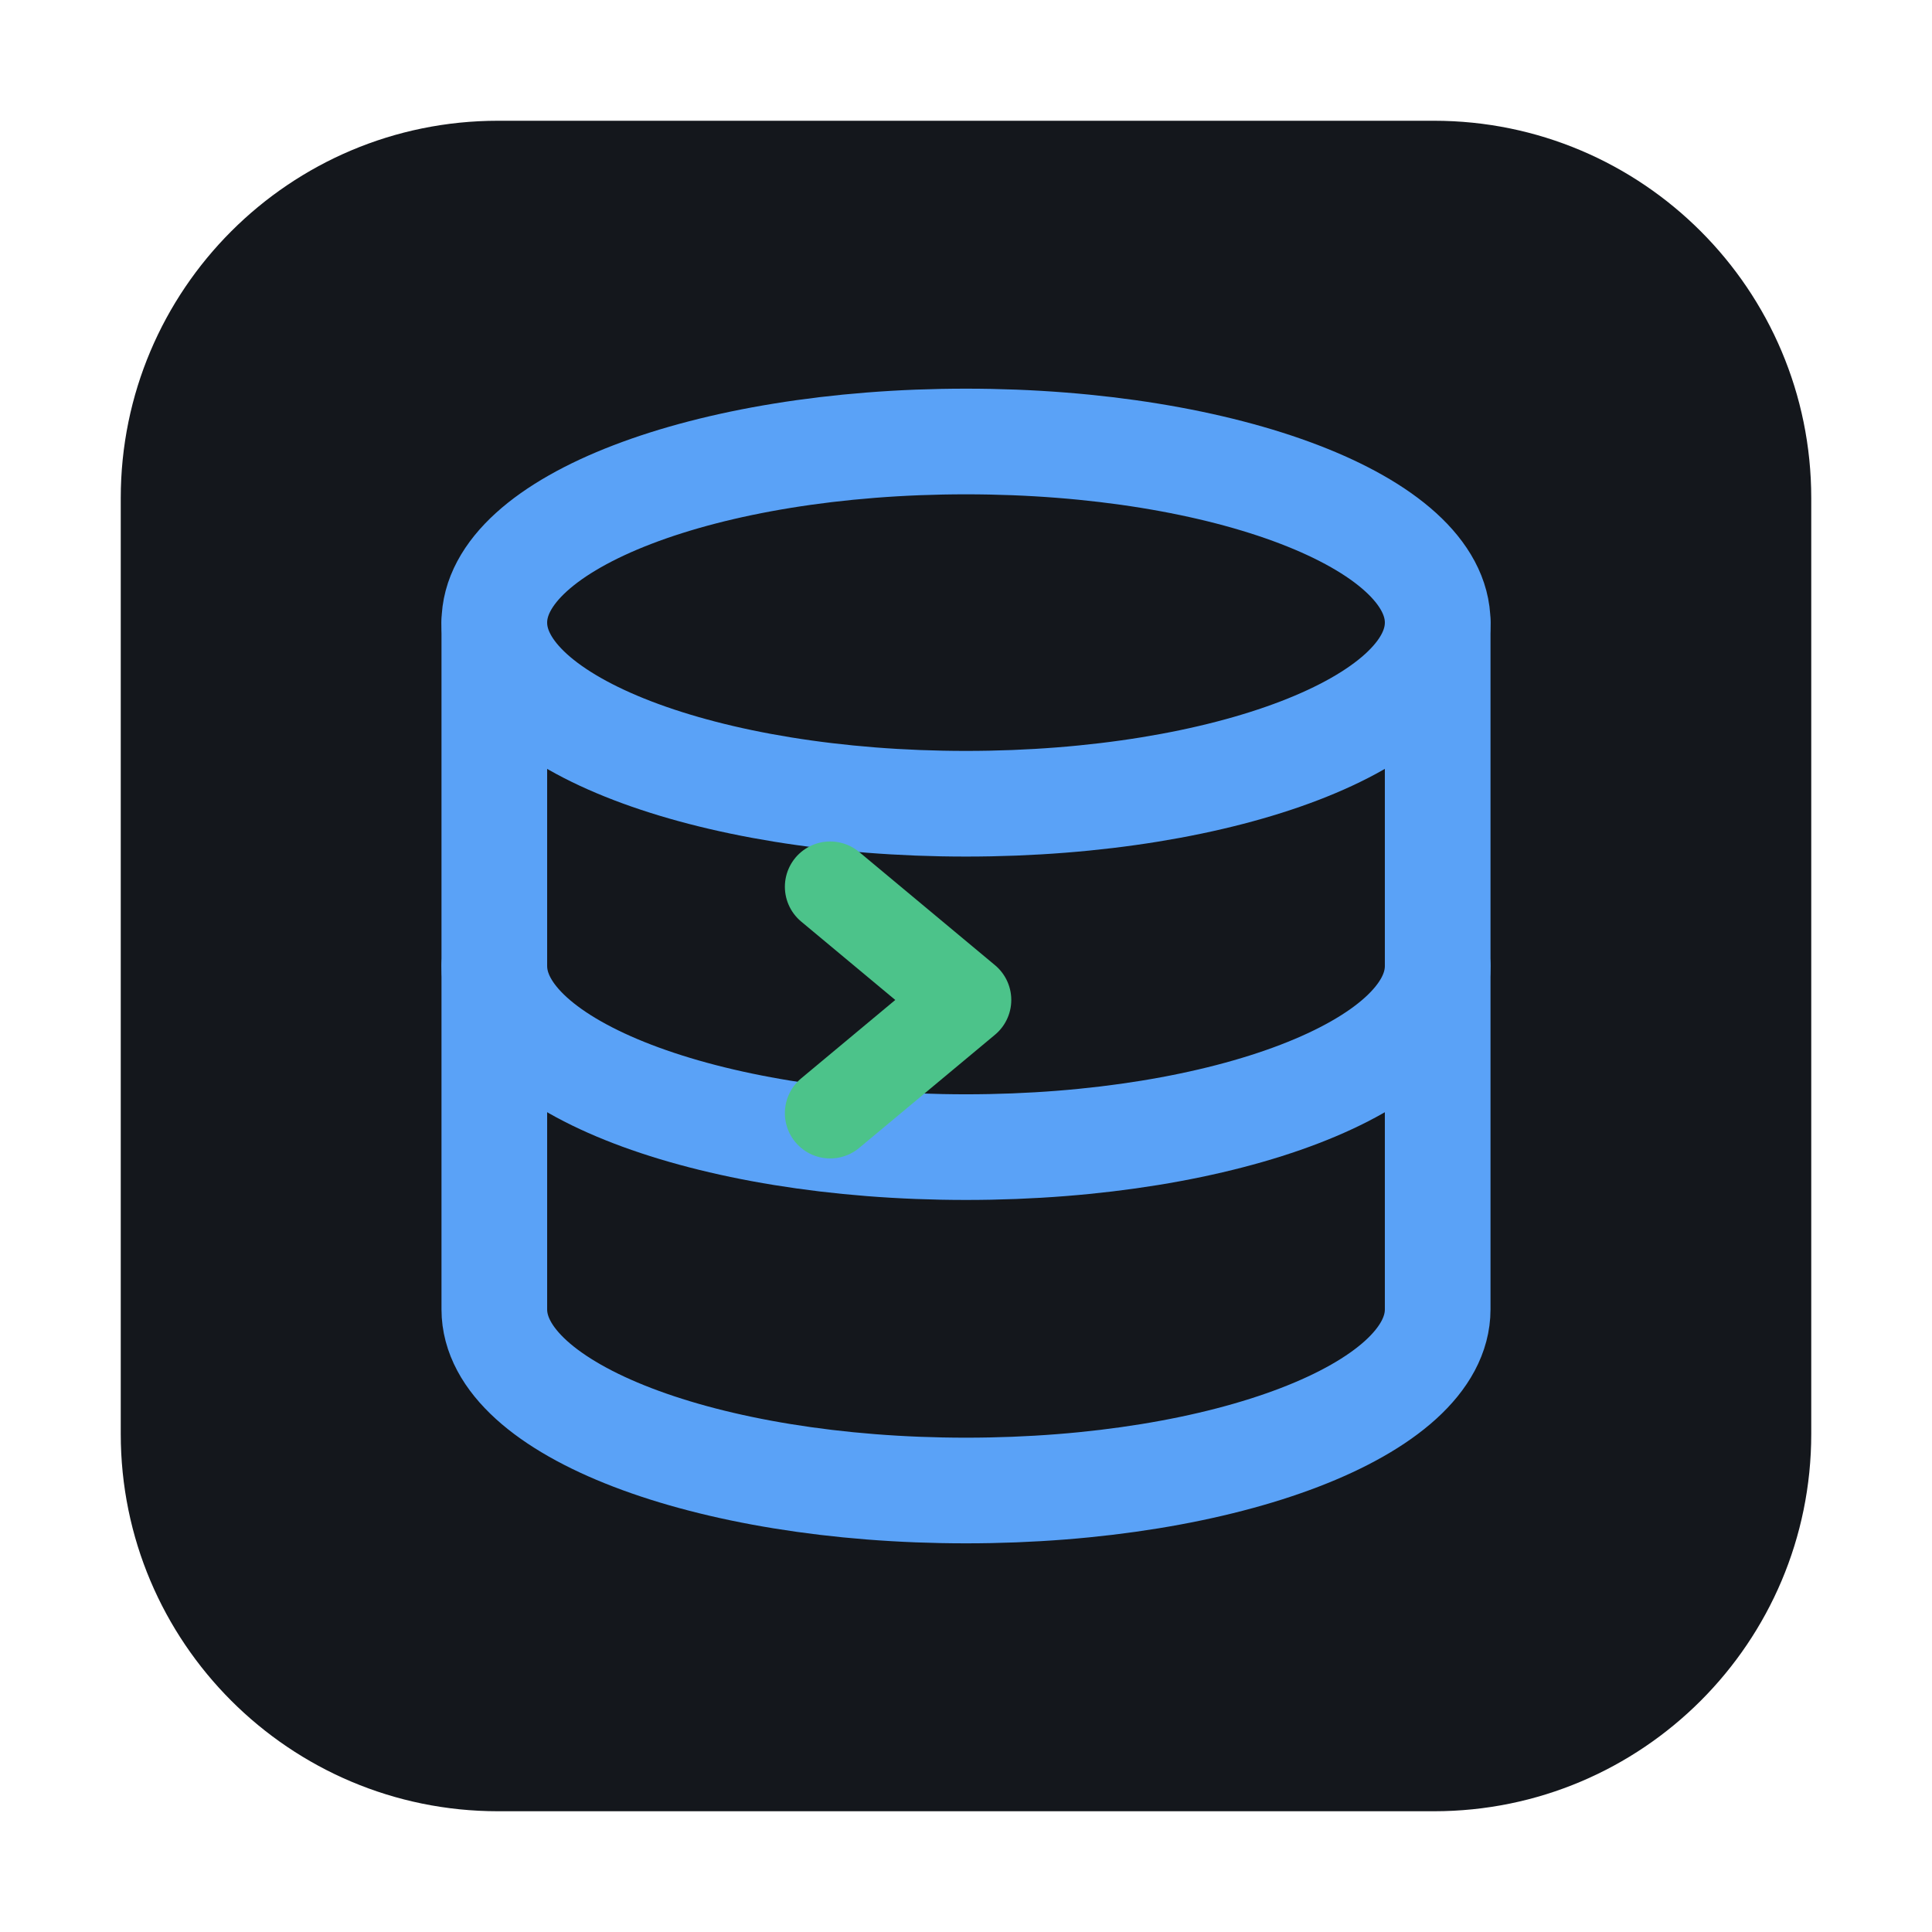
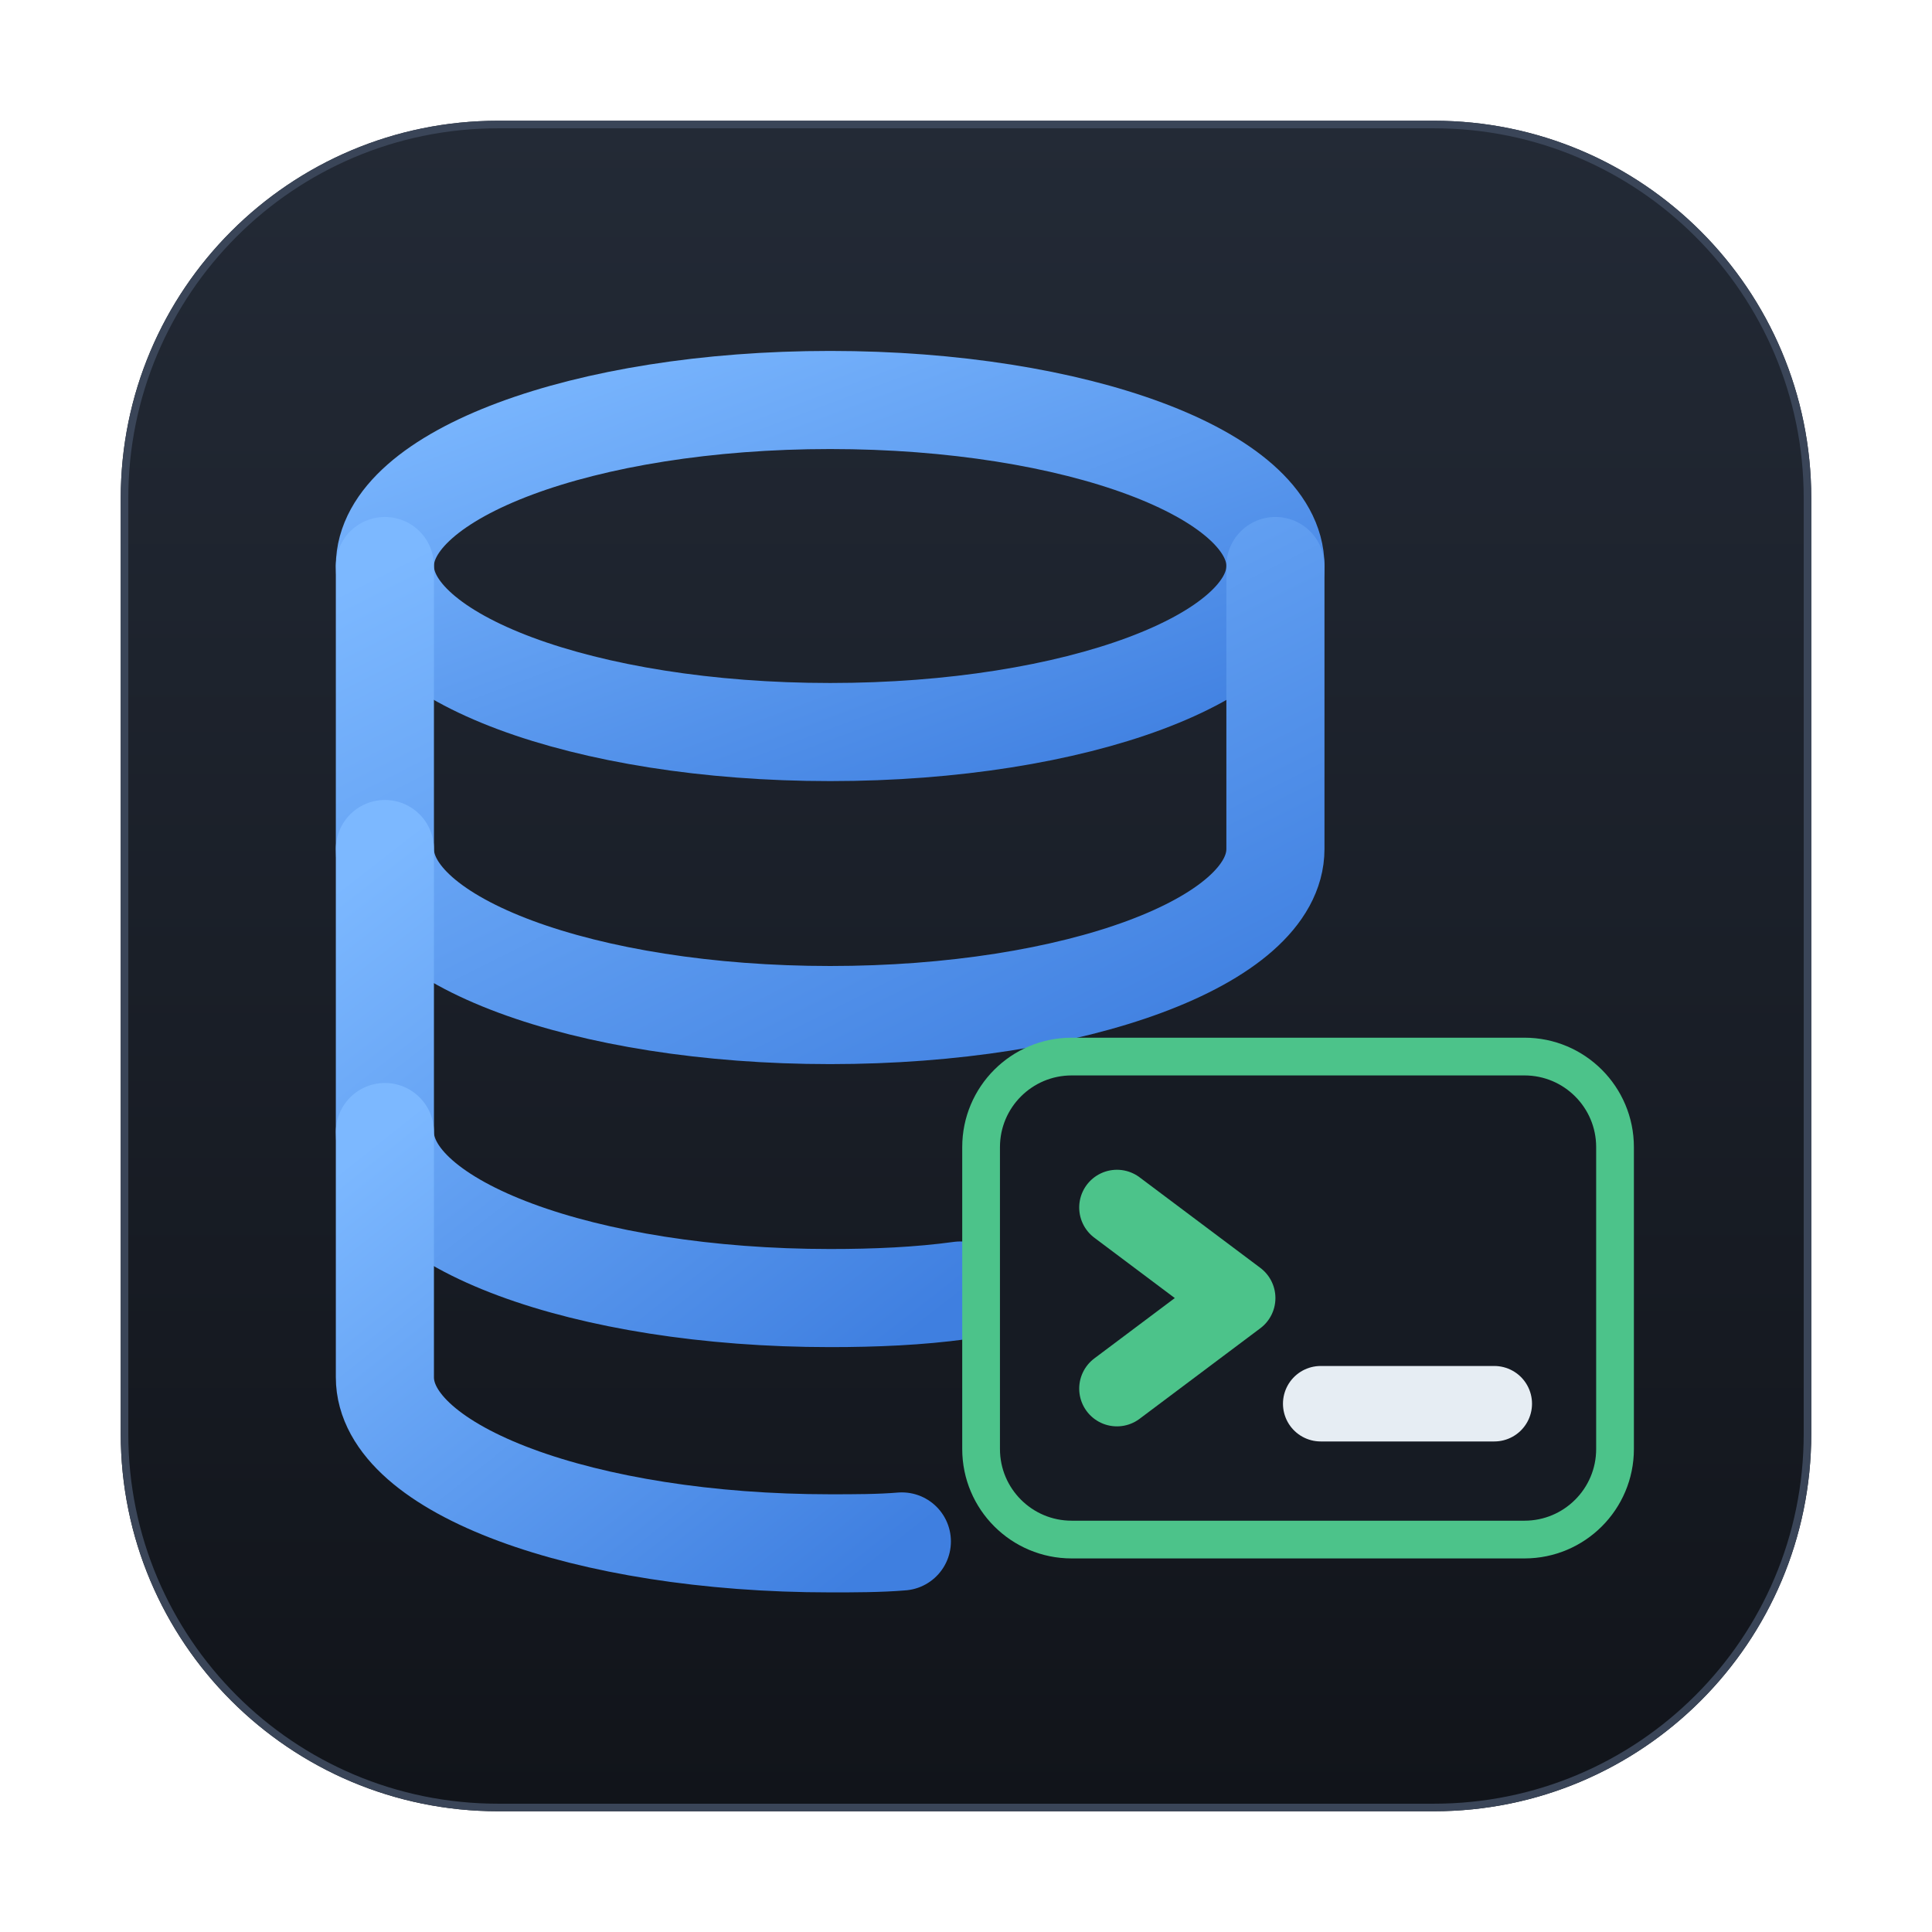
<svg xmlns="http://www.w3.org/2000/svg" viewBox="0 0 1024 1024">
-   <rect x="64" y="64" width="896" height="896" rx="200" fill="#14171c" />
-   <g fill="none" stroke="#5aa2f7" stroke-width="56" stroke-linecap="round">
-     <ellipse cx="512" cy="330" rx="250" ry="96" />
-     <path d="M262 330v182c0 53 112 96 250 96s250-43 250-96V330" />
-     <path d="M262 512v182c0 53 112 96 250 96s250-43 250-96V512" />
+   <defs>
+     <linearGradient id="bg" x1="0" y1="0" x2="0" y2="1">
+       <stop offset="0" stop-color="#232a36" />
+       <stop offset="1" stop-color="#11141a" />
+     </linearGradient>
+     <linearGradient id="db" x1="0" y1="0" x2="1" y2="1">
+       <stop offset="0" stop-color="#7cb8ff" />
+       <stop offset="1" stop-color="#3f7fe0" />
+     </linearGradient>
+   </defs>
+   <rect x="64" y="64" width="896" height="896" rx="200" fill="url(#bg)" />
+   <rect x="66" y="66" width="892" height="892" rx="198" fill="none" stroke="#3a4558" stroke-width="4" />
+   <g fill="none" stroke="url(#db)" stroke-width="52" stroke-linecap="round" stroke-linejoin="round">
+     <ellipse cx="440" cy="300" rx="236" ry="88" />
+     <path d="M204 300v150c0 49 106 88 236 88s236-39 236-88V300" />
+     <path d="M204 450v150c0 49 106 88 236 88 24 0 47-1 69-4" />
+     <path d="M204 600v130c0 49 106 88 236 88 13 0 26 0 38-1" />
  </g>
-   <path d="M440 470l72 60-72 60" fill="none" stroke="#4cc38a" stroke-width="48" stroke-linecap="round" stroke-linejoin="round" />
+   <rect x="520" y="560" width="336" height="256" rx="48" fill="#161b23" stroke="#4cc38a" stroke-width="20" />
+   <path d="M592 640l64 48-64 48" fill="none" stroke="#4cc38a" stroke-width="40" stroke-linecap="round" stroke-linejoin="round" />
+   <path d="M700 744h92" fill="none" stroke="#e6edf3" stroke-width="40" stroke-linecap="round" />
</svg>
